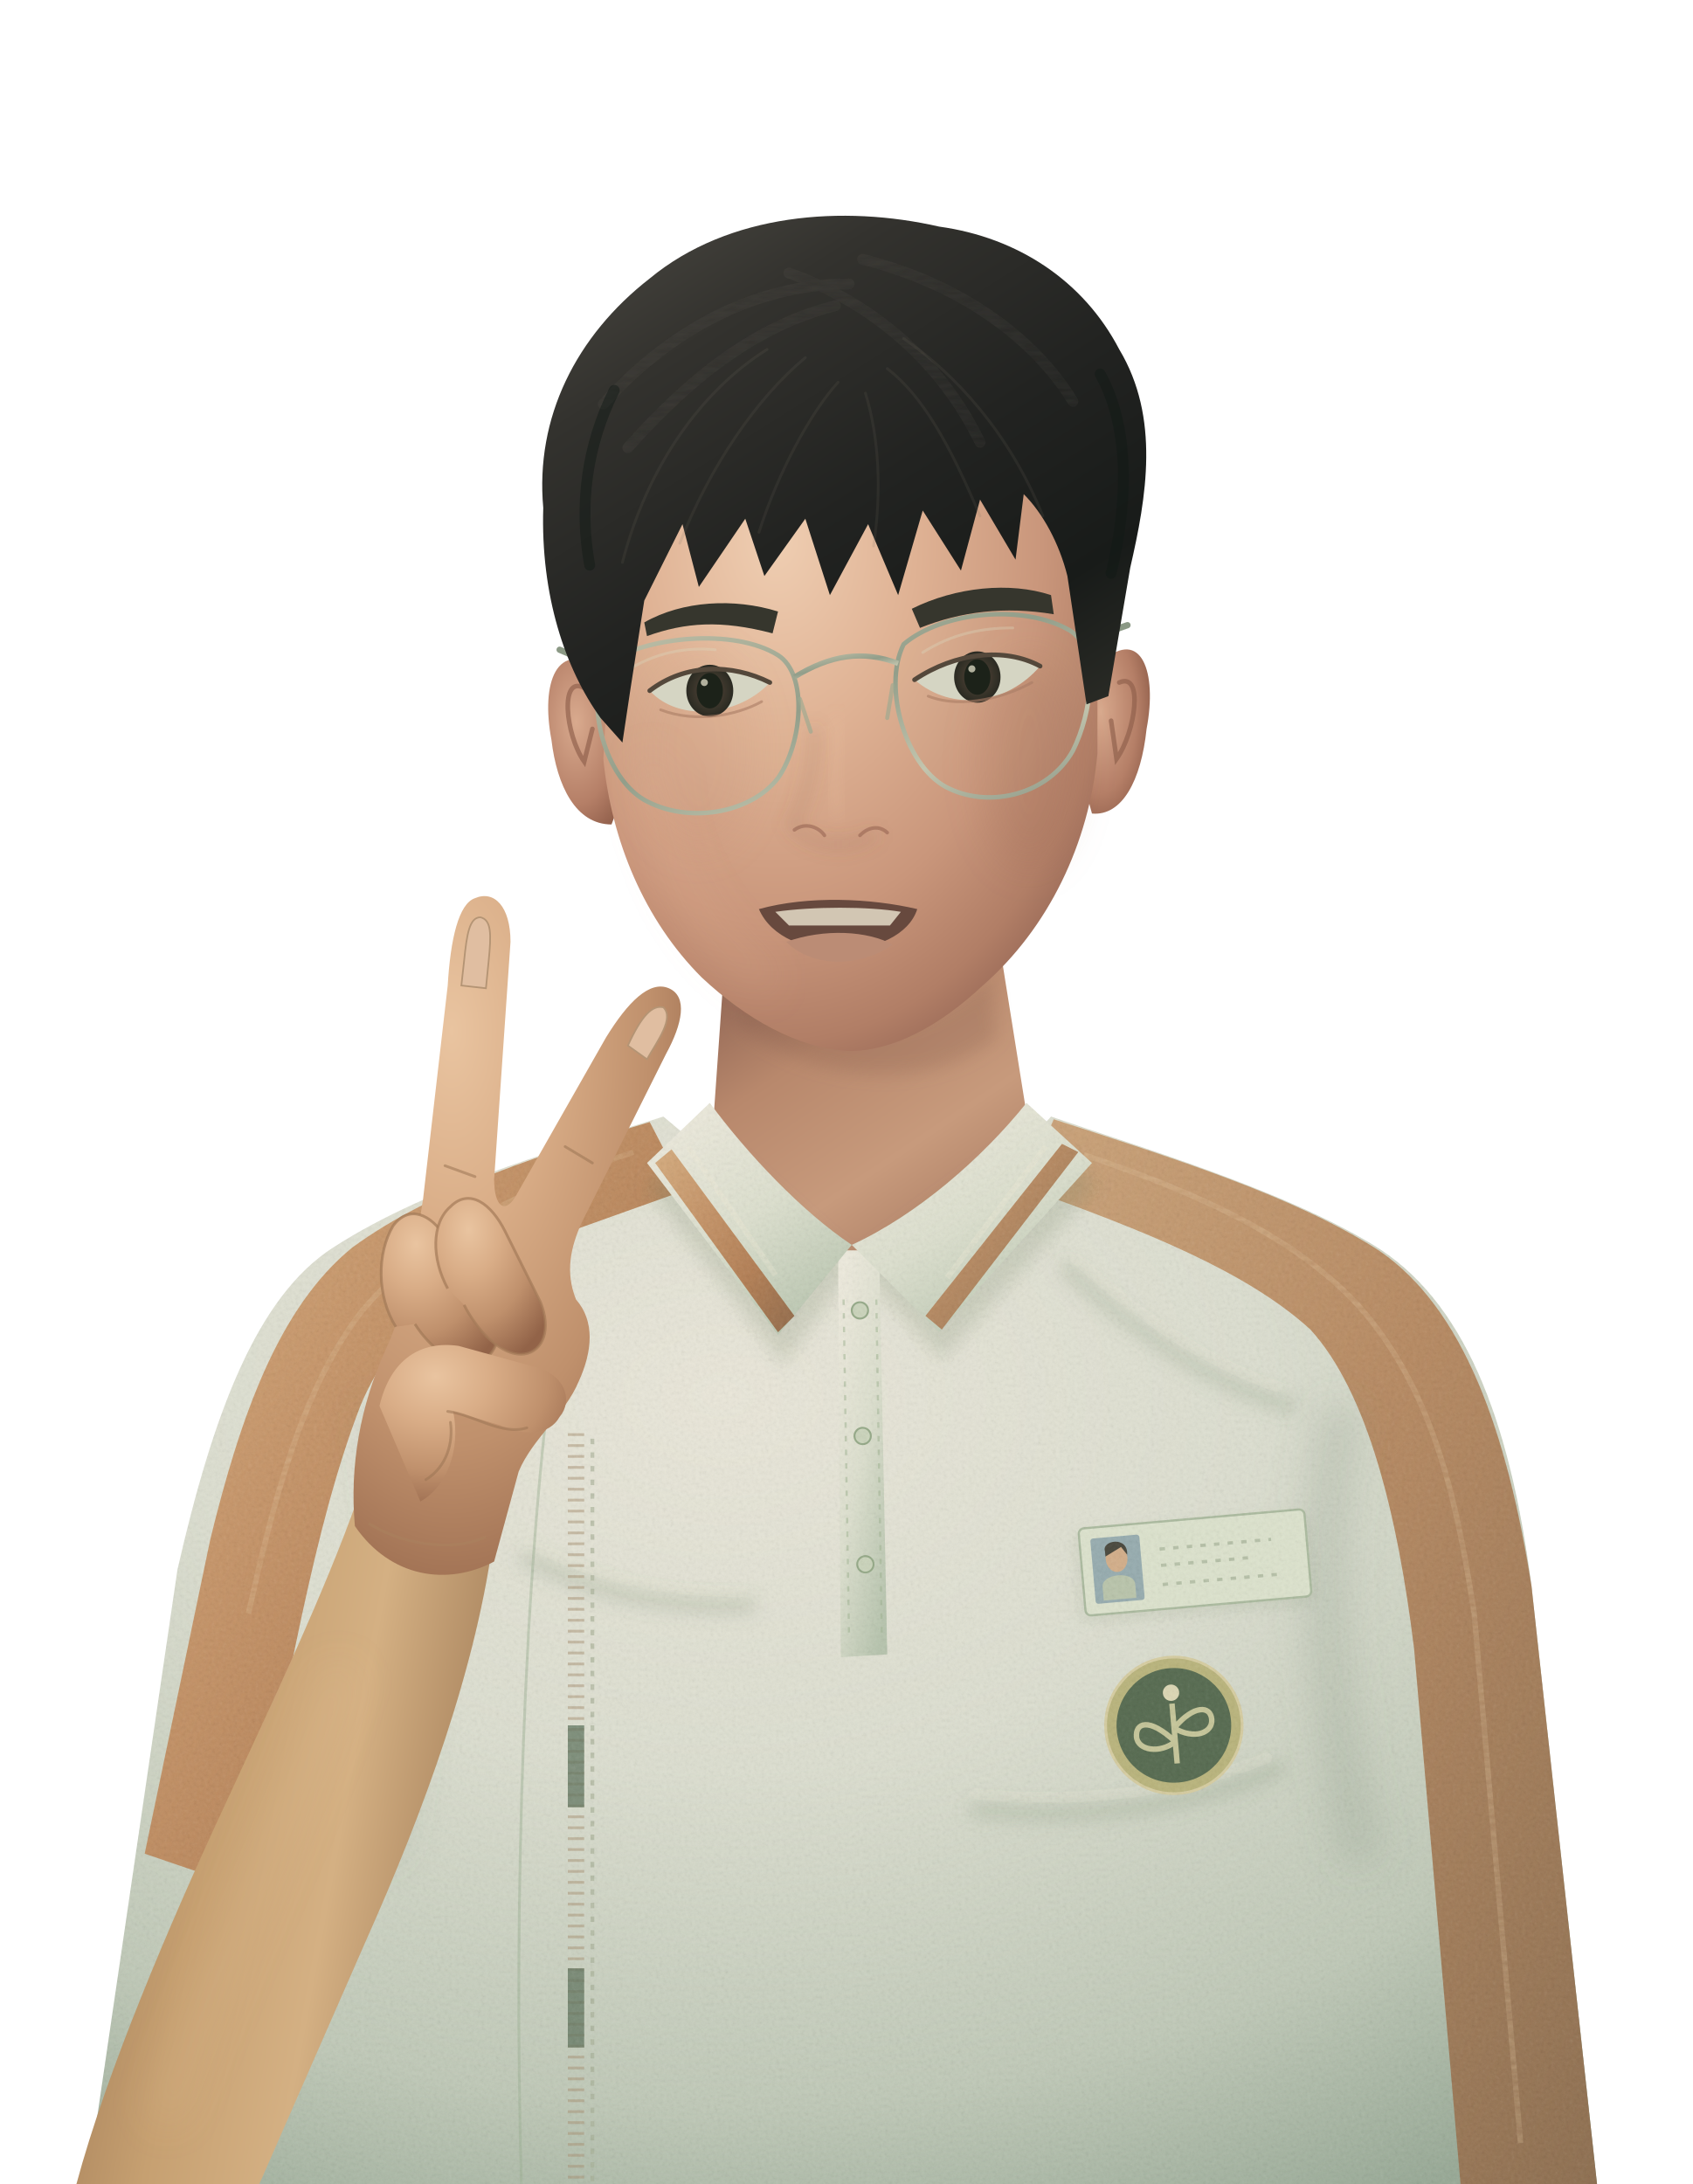
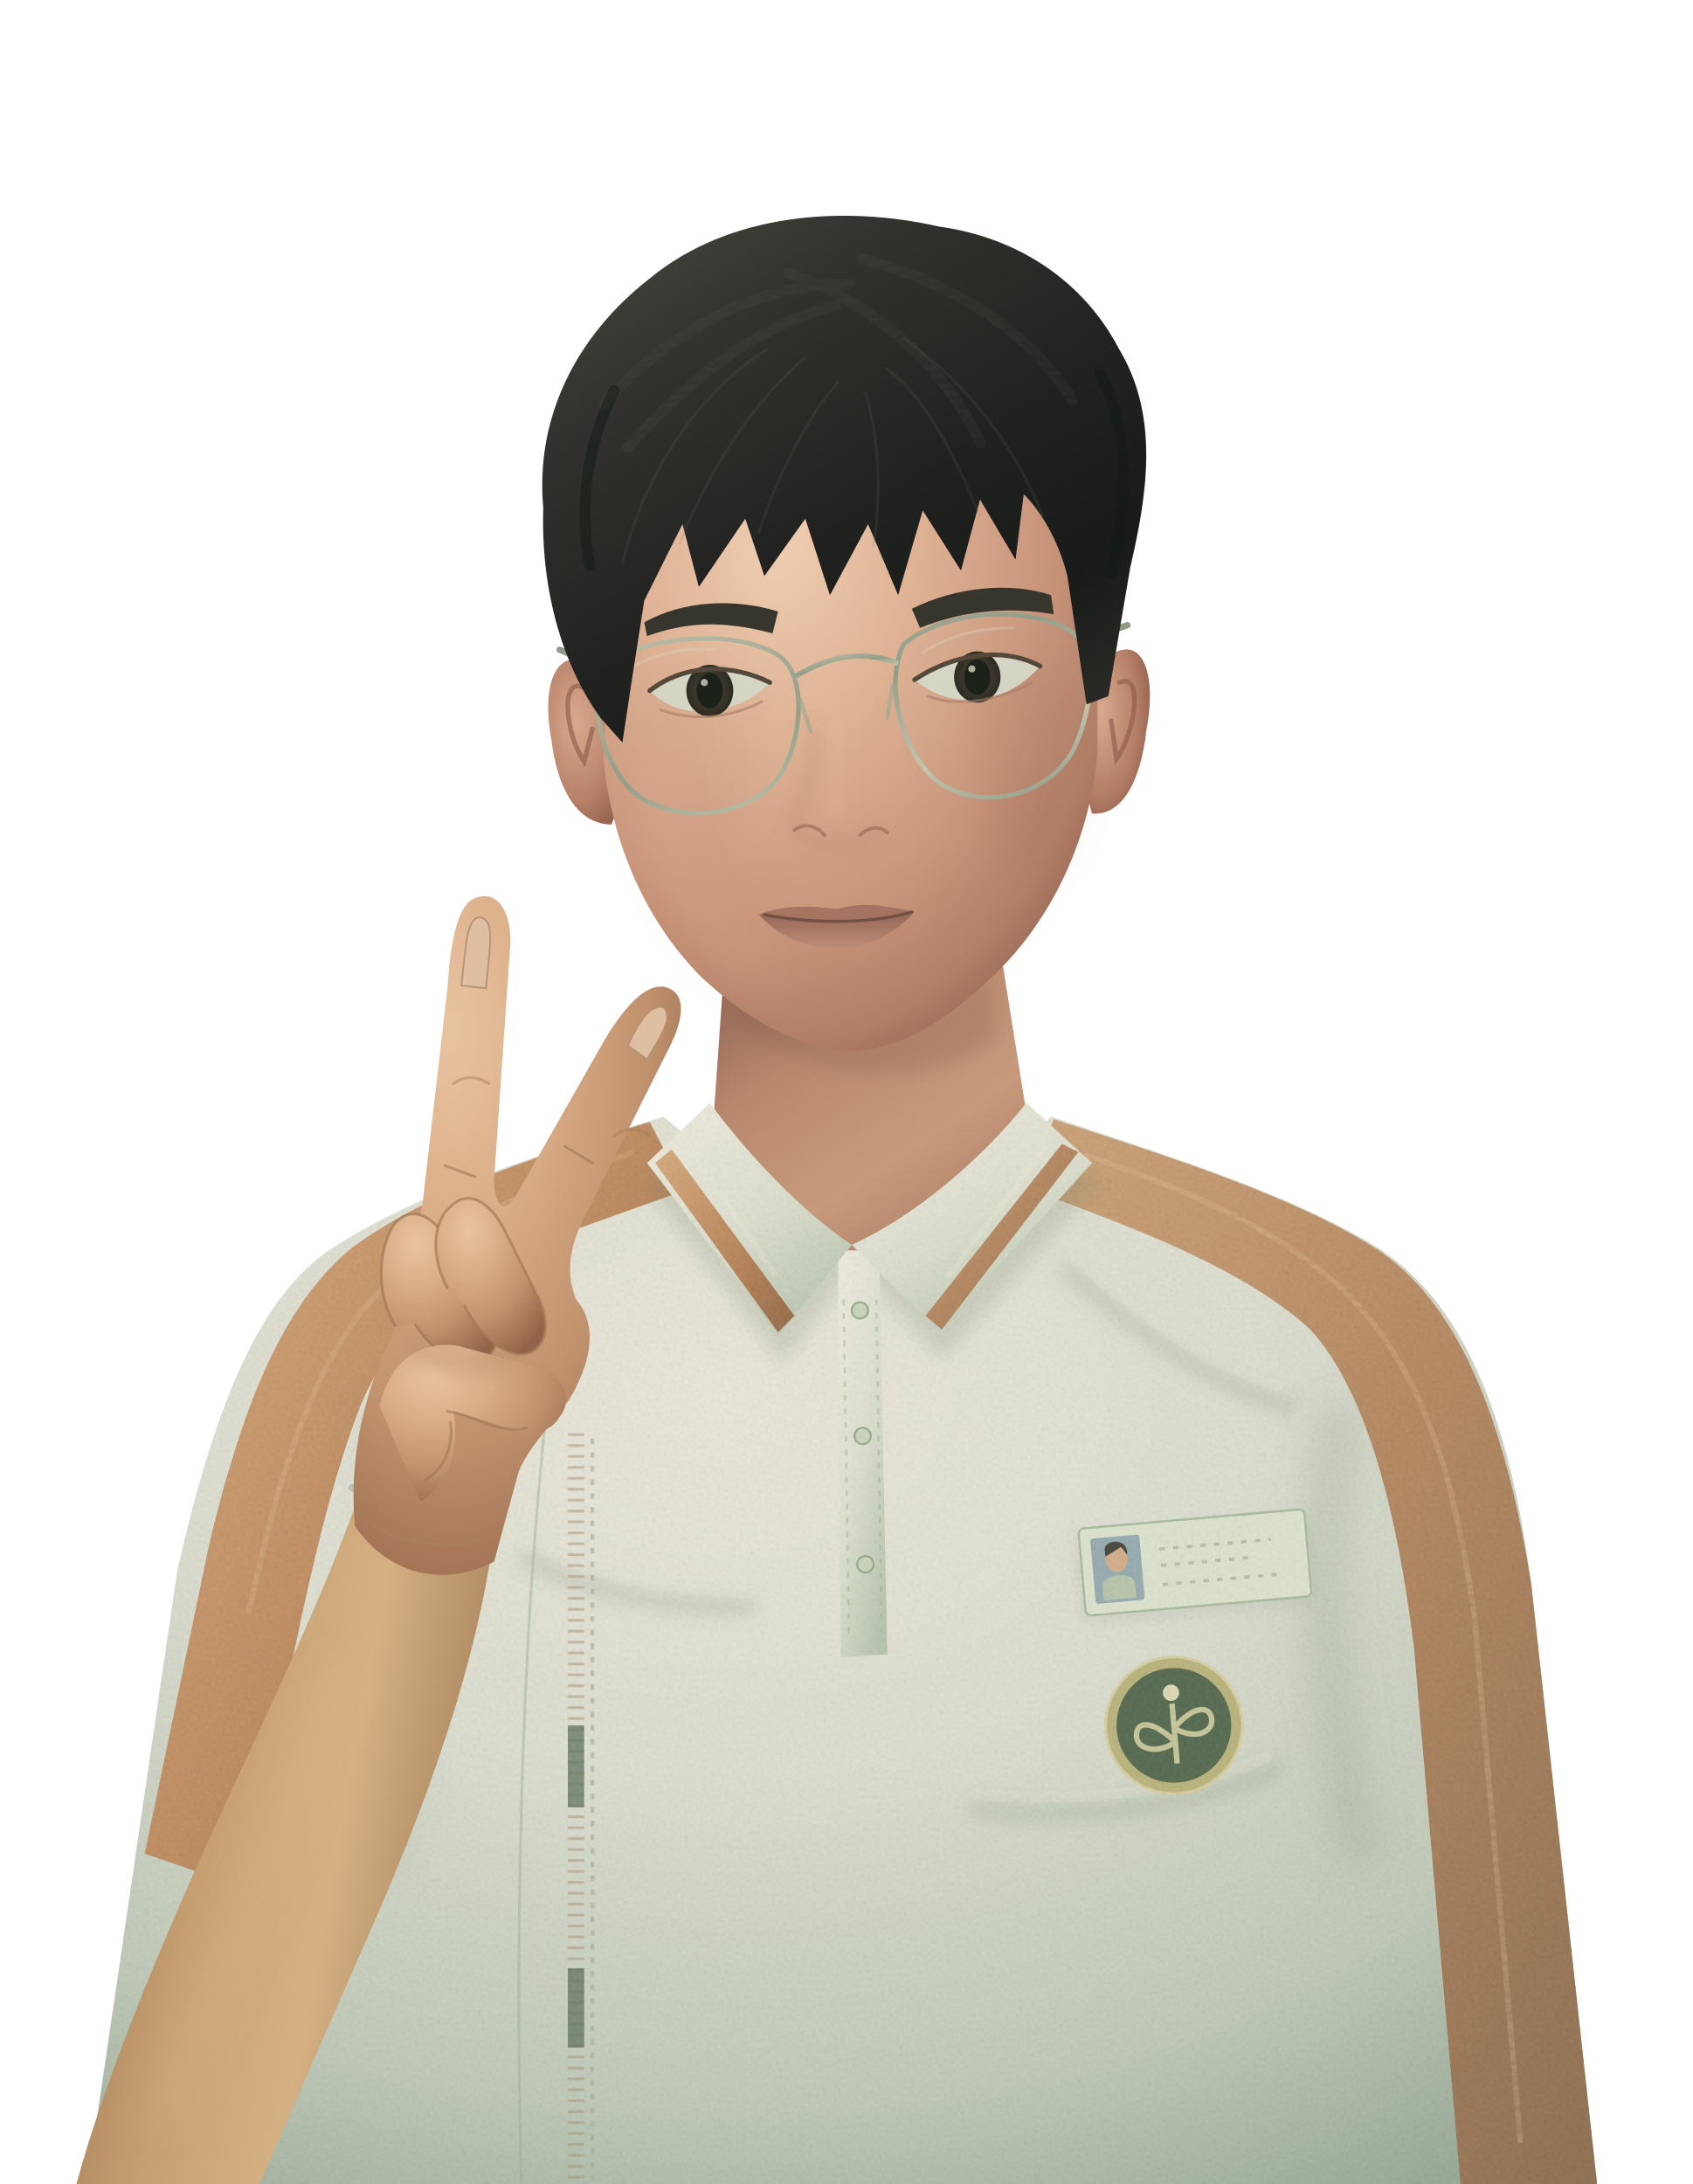
- <svg xmlns="http://www.w3.org/2000/svg" fill="none" aria-labelledby="m-title m-desc" data-character="geek" data-state="raise" viewBox="0 0 620 800">
+ <svg xmlns="http://www.w3.org/2000/svg" data-character="geek" data-state="raise" viewBox="0 0 620 800" fill="none" role="img" aria-labelledby="m-title m-desc">
  <defs>
-     <linearGradient id="m-neck" x1="20%" x2="83%" y1="0%" y2="100%">
-       <stop stop-color="#8c6151" />
-       <stop offset=".32" stop-color="#b8886c" />
-       <stop offset=".66" stop-color="#c79a7c" />
-       <stop offset="1" stop-color="#a77960" />
-     </linearGradient>
-     <linearGradient id="m-hair" x1="10%" x2="82%" y1="0%" y2="100%">
-       <stop stop-color="#484640" />
-       <stop offset=".23" stop-color="#33322e" />
-       <stop offset=".55" stop-color="#222321" />
-       <stop offset=".82" stop-color="#181b19" />
-       <stop offset="1" stop-color="#292a25" />
-     </linearGradient>
-     <linearGradient id="m-arm" x1="0%" x2="100%" y1="30%" y2="60%">
-       <stop stop-color="#a17b56" />
-       <stop offset=".34" stop-color="#c6a071" />
-       <stop offset=".63" stop-color="#d4b083" />
-       <stop offset="1" stop-color="#9e7955" />
-     </linearGradient>
-     <linearGradient id="m-orange" x1="0%" x2="100%" y1="0%" y2="90%">
-       <stop stop-color="#d5ad80" />
-       <stop offset=".35" stop-color="#c6966b" />
-       <stop offset=".72" stop-color="#b38057" />
-       <stop offset="1" stop-color="#98704f" />
-     </linearGradient>
-     <linearGradient id="m-orange-r" x1="0%" x2="100%" y1="0%" y2="100%">
-       <stop stop-color="#cba47b" />
-       <stop offset=".45" stop-color="#b78b64" />
-       <stop offset="1" stop-color="#8f7153" />
-     </linearGradient>
-     <linearGradient id="m-collar" x1="20%" x2="80%" y1="0%" y2="100%">
-       <stop stop-color="#ece9dc" />
-       <stop offset=".5" stop-color="#dcdfce" />
-       <stop offset="1" stop-color="#b7c4ae" />
-     </linearGradient>
-     <linearGradient id="m-metal" x1="0%" x2="100%" y1="0%" y2="100%">
-       <stop stop-color="#c6c4ac" />
-       <stop offset=".45" stop-color="#929e8a" />
-       <stop offset=".72" stop-color="#c3c5ae" />
-       <stop offset="1" stop-color="#828f7f" />
-     </linearGradient>
-     <linearGradient id="m-lip" x1="0%" x2="0%" y1="0%" y2="100%">
-       <stop stop-color="#936657" />
-       <stop offset=".5" stop-color="#a97967" />
-       <stop offset="1" stop-color="#bb8c75" />
-     </linearGradient>
    <radialGradient id="m-skin" cx="35%" cy="28%" r="83%">
      <stop stop-color="#efceb2" />
      <stop offset=".34" stop-color="#dfb294" />
      <stop offset=".65" stop-color="#c9967b" />
      <stop offset=".85" stop-color="#b17e66" />
      <stop offset="1" stop-color="#8e6050" />
    </radialGradient>
+     <linearGradient id="m-neck" x1="20%" y1="0%" x2="83%" y2="100%">
+       <stop stop-color="#8c6151" />
+       <stop offset=".32" stop-color="#b8886c" />
+       <stop offset=".66" stop-color="#c79a7c" />
+       <stop offset="1" stop-color="#a77960" />
+     </linearGradient>
    <radialGradient id="m-ear" cx="33%" cy="38%" r="80%">
      <stop stop-color="#d9aa8e" />
      <stop offset=".62" stop-color="#b57f67" />
      <stop offset="1" stop-color="#895845" />
    </radialGradient>
+     <linearGradient id="m-hair" x1="10%" y1="0%" x2="82%" y2="100%">
+       <stop stop-color="#484640" />
+       <stop offset=".23" stop-color="#33322e" />
+       <stop offset=".55" stop-color="#222321" />
+       <stop offset=".82" stop-color="#181b19" />
+       <stop offset="1" stop-color="#292a25" />
+     </linearGradient>
    <radialGradient id="m-hand" cx="30%" cy="20%" r="92%">
      <stop stop-color="#e9c4a0" />
      <stop offset=".32" stop-color="#d9ad87" />
      <stop offset=".66" stop-color="#bf906c" />
      <stop offset="1" stop-color="#926348" />
    </radialGradient>
+     <linearGradient id="m-arm" x1="0%" y1="30%" x2="100%" y2="60%">
+       <stop stop-color="#a17b56" />
+       <stop offset=".34" stop-color="#c6a071" />
+       <stop offset=".63" stop-color="#d4b083" />
+       <stop offset="1" stop-color="#9e7955" />
+     </linearGradient>
    <radialGradient id="m-cloth" cx="42%" cy="26%" r="88%">
      <stop stop-color="#e9e6d9" />
      <stop offset=".4" stop-color="#dcded0" />
      <stop offset=".76" stop-color="#c0c9b8" />
      <stop offset="1" stop-color="#99aa97" />
    </radialGradient>
+     <linearGradient id="m-orange" x1="0%" y1="0%" x2="100%" y2="90%">
+       <stop stop-color="#d5ad80" />
+       <stop offset=".35" stop-color="#c6966b" />
+       <stop offset=".72" stop-color="#b38057" />
+       <stop offset="1" stop-color="#98704f" />
+     </linearGradient>
+     <linearGradient id="m-orange-r" x1="0%" y1="0%" x2="100%" y2="100%">
+       <stop stop-color="#cba47b" />
+       <stop offset=".45" stop-color="#b78b64" />
+       <stop offset="1" stop-color="#8f7153" />
+     </linearGradient>
+     <linearGradient id="m-collar" x1="20%" y1="0%" x2="80%" y2="100%">
+       <stop stop-color="#ece9dc" />
+       <stop offset=".5" stop-color="#dcdfce" />
+       <stop offset="1" stop-color="#b7c4ae" />
+     </linearGradient>
    <radialGradient id="m-iris">
      <stop stop-color="#675640" />
      <stop offset=".55" stop-color="#3d352a" />
      <stop offset="1" stop-color="#25251e" />
    </radialGradient>
-     <filter id="m-soft" width="180%" height="180%" x="-40%" y="-40%">
+     <linearGradient id="m-metal" x1="0%" y1="0%" x2="100%" y2="100%">
+       <stop stop-color="#c6c4ac" />
+       <stop offset=".45" stop-color="#929e8a" />
+       <stop offset=".72" stop-color="#c3c5ae" />
+       <stop offset="1" stop-color="#828f7f" />
+     </linearGradient>
+     <linearGradient id="m-lip" x1="0%" y1="0%" x2="0%" y2="100%">
+       <stop stop-color="#936657" />
+       <stop offset=".5" stop-color="#a97967" />
+       <stop offset="1" stop-color="#bb8c75" />
+     </linearGradient>
+     <filter id="m-soft" x="-40%" y="-40%" width="180%" height="180%">
      <feGaussianBlur stdDeviation="3" />
    </filter>
-     <filter id="m-wash" width="180%" height="180%" x="-40%" y="-40%">
+     <filter id="m-wash" x="-40%" y="-40%" width="180%" height="180%">
      <feGaussianBlur stdDeviation="7" />
    </filter>
-     <filter id="m-paper" width="106%" height="106%" x="-3%" y="-3%" color-interpolation-filters="sRGB">
-       <feTurbulence baseFrequency=".75" numOctaves="3" result="noise" seed="23" type="fractalNoise" />
-       <feColorMatrix in="noise" result="gray" type="saturate" values="0" />
+     <filter id="m-paper" x="-3%" y="-3%" width="106%" height="106%" color-interpolation-filters="sRGB">
+       <feTurbulence type="fractalNoise" baseFrequency=".75" numOctaves="3" seed="23" result="noise" />
+       <feColorMatrix in="noise" type="saturate" values="0" result="gray" />
      <feComponentTransfer in="gray" result="grain">
-         <feFuncA slope=".12" type="linear" />
+         <feFuncA type="linear" slope=".12" />
      </feComponentTransfer>
      <feComposite in="grain" in2="SourceGraphic" operator="in" result="masked" />
      <feBlend in="SourceGraphic" in2="masked" mode="soft-light" />
    </filter>
-     <filter id="m-dry" width="130%" height="140%" x="-15%" y="-20%">
-       <feTurbulence baseFrequency=".12 .65" numOctaves="2" result="brush" seed="11" type="fractalNoise" />
-       <feColorMatrix in="brush" result="alpha" type="luminanceToAlpha" />
+     <filter id="m-dry" x="-15%" y="-20%" width="130%" height="140%">
+       <feTurbulence type="fractalNoise" baseFrequency=".12 .65" numOctaves="2" seed="11" result="brush" />
+       <feColorMatrix in="brush" type="luminanceToAlpha" result="alpha" />
      <feComposite in="SourceGraphic" in2="alpha" operator="in" />
    </filter>
    <clipPath id="m-shirt-clip">
-       <path d="M243 409c-31 10-84 24-121 48-28 18-44 61-57 118L32 800h553l-24-219c-8-62-25-105-58-125s-83-35-118-47l-34 38-64-1Z" />
+       <path d="M243 409C212 419 159 433 122 457C94 475 78 518 65 575L32 800H585L561 581C553 519 536 476 503 456C470 436 420 421 385 409L351 447L287 446Z" />
    </clipPath>
  </defs>
  <g id="desk" style="display:none">
-     <path fill="#b8b9aa" d="M20 697h580l20 36H0Z" />
-     <path fill="#929d8d" d="M0 733h620v23H0Z" />
-     <path stroke="#e2dfce" stroke-opacity=".65" stroke-width="3" d="M25 697h570" />
+     <path d="M20 697H600L620 733H0Z" fill="#b8b9aa" />
+     <path d="M0 733H620V756H0Z" fill="#929d8d" />
+     <path d="M25 697H595" stroke="#e2dfce" stroke-opacity=".65" stroke-width="3" />
  </g>
  <g id="body">
    <g filter="url(#m-paper)">
-       <path fill="url(#m-cloth)" d="M243 409c-31 10-84 24-121 48-28 18-44 61-57 118L32 800h553l-24-219c-8-62-25-105-58-125s-83-35-118-47l-34 38-64-1Z" />
+       <path d="M243 409C212 419 159 433 122 457C94 475 78 518 65 575L32 800H585L561 581C553 519 536 476 503 456C470 436 420 421 385 409L351 447L287 446Z" fill="url(#m-cloth)" />
      <g clip-path="url(#m-shirt-clip)">
-         <path fill="url(#m-orange)" d="M238 411c-37 11-79 24-109 46-27 22-41 62-52 107L53 679l38 13c14-73 24-133 41-177 14-34 44-51 77-64l42-15Z" />
-         <path fill="url(#m-orange-r)" d="M386 410c43 14 88 28 119 48 31 21 47 66 56 123l24 219h-50l-17-196c-6-49-17-94-38-117-23-21-60-36-105-52Z" />
-         <path stroke="#e5caa4" stroke-opacity=".42" stroke-width="2" d="M232 422c-44 15-78 32-100 59-22 29-32 70-41 110m306-168c42 14 80 31 103 58 26 31 34 71 40 110l17 194" filter="url(#m-dry)" />
-         <path stroke="#72866e" stroke-opacity=".2" stroke-width="15" d="M141 516c10 51 8 111-3 164m354-165c-11 43-7 107 7 167" filter="url(#m-wash)" />
-         <path stroke="#71846c" stroke-linecap="round" stroke-opacity=".22" stroke-width="6" d="M391 465c25 23 51 41 81 50m-279 56c28 14 54 18 81 17m84 75c43 4 80-2 110-15" filter="url(#m-soft)" />
-         <path stroke="#e8e7d4" stroke-linecap="round" stroke-opacity=".4" stroke-width="4" d="M394 461c23 21 46 37 74 47m-274 57c26 14 53 18 78 18m85 74c39 4 77-1 107-13" filter="url(#m-dry)" />
-         <path stroke="#9caf94" stroke-opacity=".45" d="M203 495c-11 79-15 201-12 305" />
-         <path stroke="#a89374" stroke-dasharray="1 3" stroke-opacity=".5" stroke-width="6" d="M211 525v275" />
-         <path stroke="#a5ad94" stroke-dasharray="2 3" stroke-opacity=".6" stroke-width="1.4" d="M217 527v273" />
-         <path stroke="#617560" stroke-opacity=".75" stroke-width="6" d="M211 632v30m0 59v29" />
-       </g>
-     </g>
-     <path fill="url(#m-neck)" d="m266 344-5 71c7 26 29 45 55 48 28 0 53-21 61-49l-12-75Z" />
-     <path fill="#754e40" d="M272 359c22 22 62 27 91-2l2 23c-27 22-70 15-95-5Z" filter="url(#m-soft)" opacity=".2" />
+         <path d="M238 411C201 422 159 435 129 457C102 479 88 519 77 564L53 679L91 692C105 619 115 559 132 515C146 481 176 464 209 451L251 436Z" fill="url(#m-orange)" />
+         <path d="M386 410C429 424 474 438 505 458C536 479 552 524 561 581L585 800H535L518 604C512 555 501 510 480 487C457 466 420 451 375 435Z" fill="url(#m-orange-r)" />
+         <path d="M232 422C188 437 154 454 132 481C110 510 100 551 91 591M397 423C439 437 477 454 500 481C526 512 534 552 540 591L557 785" stroke="#e5caa4" stroke-opacity=".42" stroke-width="2" filter="url(#m-dry)" />
+         <path d="M141 516C151 567 149 627 138 680M492 515C481 558 485 622 499 682" stroke="#72866e" stroke-opacity=".2" stroke-width="15" filter="url(#m-wash)" />
+         <path d="M391 465C416 488 442 506 472 515M193 571C221 585 247 589 274 588M358 663C401 667 438 661 468 648" stroke="#71846c" stroke-opacity=".22" stroke-width="6" stroke-linecap="round" filter="url(#m-soft)" />
+         <path d="M394 461C417 482 440 498 468 508M194 565C220 579 247 583 272 583M357 657C396 661 434 656 464 644" stroke="#e8e7d4" stroke-opacity=".4" stroke-width="4" stroke-linecap="round" filter="url(#m-dry)" />
+         <path d="M203 495C192 574 188 696 191 800" stroke="#9caf94" stroke-opacity=".45" stroke-width="1" />
+         <path d="M211 525V800" stroke="#a89374" stroke-opacity=".5" stroke-width="6" stroke-dasharray="1 3" />
+         <path d="M217 527V800" stroke="#a5ad94" stroke-opacity=".6" stroke-width="1.4" stroke-dasharray="2 3" />
+         <path d="M211 632V662M211 721V750" stroke="#617560" stroke-opacity=".75" stroke-width="6" />
+       </g>
+     </g>
+     <path d="M266 344L261 415C268 441 290 460 316 463C344 463 369 442 377 414L365 339Z" fill="url(#m-neck)" />
+     <path d="M272 359C294 381 334 386 363 357L365 380C338 402 295 395 270 375Z" fill="#754e40" opacity=".2" filter="url(#m-soft)" />
    <g filter="url(#m-paper)">
-       <path fill="#748568" d="m258 410 54 48-26 37-50-65m142-21-66 49 32 35 57-64" filter="url(#m-soft)" opacity=".2" transform="translate(1 5)" />
-       <path fill="url(#m-collar)" d="M307 458h15l3 148-17 1Z" />
-       <path fill="url(#m-collar)" d="M260 404c14 19 34 40 52 52l-27 33-48-63Z" />
-       <path fill="url(#m-collar)" d="M376 404c-16 20-40 41-64 52l32 32 56-62Z" />
-       <path fill="url(#m-orange)" d="m240 426 45 62 6-6-45-61Z" />
-       <path fill="url(#m-orange-r)" d="m395 422-50 65-6-5 50-63Z" />
-       <path stroke="#eee9d5" stroke-opacity=".6" stroke-width="2" d="m252 420 32 47m99-47-36 48" filter="url(#m-dry)" />
-       <path stroke="#9fb291" stroke-dasharray="2 3" stroke-opacity=".5" stroke-width=".8" d="m309 476 2 123m10-123 2 123" />
+       <path d="M258 410L312 458L286 495L236 430M378 409L312 458L344 493L401 429" fill="#748568" opacity=".2" transform="translate(1 5)" filter="url(#m-soft)" />
+       <path d="M307 458H322L325 606L308 607Z" fill="url(#m-collar)" />
+       <path d="M260 404C274 423 294 444 312 456L285 489L237 426Z" fill="url(#m-collar)" />
+       <path d="M376 404C360 424 336 445 312 456L344 488L400 426Z" fill="url(#m-collar)" />
+       <path d="M240 426L285 488L291 482L246 421Z" fill="url(#m-orange)" />
+       <path d="M395 422L345 487L339 482L389 419Z" fill="url(#m-orange-r)" />
+       <path d="M252 420L284 467M383 420L347 468" stroke="#eee9d5" stroke-opacity=".6" stroke-width="2" filter="url(#m-dry)" />
+       <path d="M309 476L311 599M321 476L323 599" stroke="#9fb291" stroke-opacity=".5" stroke-width=".8" stroke-dasharray="2 3" />
      <g fill="#cbd4bc" stroke="#96aa89" stroke-width=".7">
        <circle cx="315" cy="480" r="3" />
        <circle cx="316" cy="526" r="3" />
        <circle cx="317" cy="573" r="3" />
      </g>
-       <g transform="rotate(-5 6610.554 -4243.494)">
-         <rect width="84" height="32" x="-1" y="2" fill="#7c8e70" filter="url(#m-soft)" opacity=".17" rx="2" />
-         <rect width="83" height="32" fill="#dce2cd" stroke="#acbba0" stroke-width=".8" rx="2" />
-         <rect width="18" height="24" x="4" y="4" fill="#98adb0" rx="1" />
-         <ellipse cx="13" cy="12" fill="#d3af8b" rx="4" ry="5" />
-         <path fill="#bac5ac" d="M7 27v-5c0-5 12-5 12 0v5" />
-         <path fill="#4c4b40" d="M9 9c-1-4 9-5 8 2l-2-3-6 3Z" />
-         <path stroke="#9fab92" stroke-dasharray="2 3" stroke-opacity=".6" stroke-width="1.2" d="M29 10h41m-41 6h35m-35 7h44" />
-       </g>
-       <g transform="rotate(-5 7452.59 -4608.31)">
-         <circle r="25" fill="#bab57e" stroke="#d6cda2" />
+       <g transform="translate(395 560) rotate(-5)">
+         <rect x="-1" y="2" width="84" height="32" rx="2" fill="#7c8e70" opacity=".17" filter="url(#m-soft)" />
+         <rect width="83" height="32" rx="2" fill="#dce2cd" stroke="#acbba0" stroke-width=".8" />
+         <rect x="4" y="4" width="18" height="24" rx="1" fill="#98adb0" />
+         <ellipse cx="13" cy="12" rx="4" ry="5" fill="#d3af8b" />
+         <path d="M7 27V22C7 17 19 17 19 22V27" fill="#bac5ac" />
+         <path d="M9 9C8 5 18 4 17 11L15 8L9 11Z" fill="#4c4b40" />
+         <path d="M29 10H70M29 16H64M29 23H73" stroke="#9fab92" stroke-opacity=".6" stroke-width="1.2" stroke-dasharray="2 3" />
+       </g>
+       <g transform="translate(430 632) rotate(-5)">
+         <circle r="25" fill="#bab57e" stroke="#d6cda2" stroke-width="1" />
        <circle r="21" fill="#596d53" />
-         <path stroke="#c6c69b" stroke-linejoin="round" stroke-width="2" d="M0 14V-8M0 6C-9-4-14-2-14 3s8 7 14 3Zm0-5c8-8 14-7 14-2S7 6 0 1Z" />
+         <path d="M0 14V-8M0 6C-9-4-14-2-14 3C-14 8-6 10 0 6ZM0 1C8-7 14-6 14-1C14 4 7 6 0 1Z" stroke="#c6c69b" stroke-width="2" stroke-linejoin="round" />
        <circle cy="-12" r="3" fill="#dcd7b5" />
      </g>
    </g>
  </g>
  <g id="head">
-     <path fill="url(#m-ear)" d="M220 245c-16-11-22 5-18 26 2 17 9 31 22 31l8-21Z" />
-     <path fill="url(#m-ear)" d="M404 242c14-12 20 4 16 25-2 19-9 32-20 31l-6-22Z" />
-     <path stroke="#8d5e4b" stroke-linecap="round" stroke-opacity=".65" stroke-width="1.7" d="M214 252c-9-5-7 17 0 27l3-12m193-17c9-4 6 18-1 28l-2-14" />
-     <path fill="url(#m-skin)" d="M226 188c9-42 45-65 88-64 48 0 81 28 88 72v80c-3 33-18 64-42 85-16 15-33 24-49 24-19-1-38-12-54-27-21-21-33-50-36-80Z" />
-     <ellipse cx="256" cy="275" fill="#c38b72" filter="url(#m-wash)" opacity=".13" rx="21" ry="36" />
-     <ellipse cx="377" cy="279" fill="#99634f" filter="url(#m-wash)" opacity=".16" rx="18" ry="39" />
-     <path stroke="#e8bd9c" stroke-linecap="round" stroke-opacity=".16" stroke-width="11" d="M239 282c2 31 16 59 40 76" filter="url(#m-wash)" />
-     <path fill="#36362d" d="M236 228c14-8 33-9 49-4l-2 8c-19-5-32-4-46 1Zm98-5c16-8 36-10 51-5l1 7c-18-3-34-1-49 5Z" />
-     <g id="eyes">
-       <path fill="#d6d6c4" d="M238 253c11-9 30-10 44-3-11 12-33 15-44 3m97-4c13-10 33-12 46-5-12 14-32 17-46 5" />
-       <ellipse cx="260" cy="253" fill="url(#m-iris)" rx="8.6" ry="9.5" />
-       <ellipse cx="358" cy="248" fill="url(#m-iris)" rx="8.5" ry="9.4" />
-       <ellipse cx="260" cy="253" fill="#171d15" rx="4.8" ry="6.5" />
-       <ellipse cx="358" cy="248" fill="#171d15" rx="4.8" ry="6.5" />
+     <path d="M220 245C204 234 198 250 202 271C204 288 211 302 224 302L232 281Z" fill="url(#m-ear)" />
+     <path d="M404 242C418 230 424 246 420 267C418 286 411 299 400 298L394 276Z" fill="url(#m-ear)" />
+     <path d="M214 252C205 247 207 269 214 279L217 267M410 250C419 246 416 268 409 278L407 264" stroke="#8d5e4b" stroke-opacity=".65" stroke-width="1.7" stroke-linecap="round" />
+     <path d="M226 188C235 146 271 123 314 124C362 124 395 152 402 196L402 276C399 309 384 340 360 361C344 376 327 385 311 385C292 384 273 373 257 358C236 337 224 308 221 278Z" fill="url(#m-skin)" />
+     <ellipse cx="256" cy="275" rx="21" ry="36" fill="#c38b72" opacity=".13" filter="url(#m-wash)" />
+     <ellipse cx="377" cy="279" rx="18" ry="39" fill="#99634f" opacity=".16" filter="url(#m-wash)" />
+     <path d="M239 282C241 313 255 341 279 358" stroke="#e8bd9c" stroke-opacity=".16" stroke-width="11" stroke-linecap="round" filter="url(#m-wash)" />
+     <path d="M236 228C250 220 269 219 285 224L283 232C264 227 251 228 237 233ZM334 223C350 215 370 213 385 218L386 225C368 222 352 224 337 230Z" fill="#36362d" />
+     <g id="eyes" style="display:inline">
+       <path d="M238 253C249 244 268 243 282 250C271 262 249 265 238 253ZM335 249C348 239 368 237 381 244C369 258 349 261 335 249Z" fill="#d6d6c4" />
+       <ellipse cx="260" cy="253" rx="8.6" ry="9.5" fill="url(#m-iris)" />
+       <ellipse cx="358" cy="248" rx="8.5" ry="9.4" fill="url(#m-iris)" />
+       <ellipse cx="260" cy="253" rx="4.8" ry="6.5" fill="#171d15" />
+       <ellipse cx="358" cy="248" rx="4.8" ry="6.5" fill="#171d15" />
      <circle cx="258" cy="250" r="1.3" fill="#e4e2cb" opacity=".75" />
      <circle cx="356" cy="245" r="1.3" fill="#e4e2cb" opacity=".75" />
-       <path stroke="#514438" stroke-linecap="round" stroke-width="1.7" d="M238 253c13-10 30-10 44-3m53-1c15-10 33-12 46-5" />
-       <path stroke="#a87a62" stroke-linecap="round" stroke-opacity=".6" d="M242 260c13 5 28 2 37-3m61-2c13 5 29 0 38-5" />
-     </g>
-     <path stroke="#8f604b" stroke-linecap="round" stroke-opacity=".35" stroke-width="2" d="M298 267c1 14-4 29-8 35 6 8 20 10 30 4" filter="url(#m-soft)" />
-     <path stroke="#ebc6a5" stroke-linecap="round" stroke-opacity=".35" stroke-width="3" d="M307 265c-3 15-3 24 1 33" filter="url(#m-soft)" />
-     <path stroke="#855444" stroke-linecap="round" stroke-opacity=".45" stroke-width="1.3" d="M291 304c4-3 9-1 11 2m13 0c4-4 8-3 10-1" />
-     <g id="mouth-open" style="display:inline">
-       <path fill="#67493e" d="M278 333c18-5 41-4 58 0-6 19-49 21-58 0" />
-       <path fill="#e5dcc8" d="M284 334c14-2 34-2 46 0l-4 5h-37Z" opacity=".85" />
-       <path fill="#bb8c75" d="M288 345c14-5 30-4 39 1-11 8-29 9-39-1" />
-     </g>
-     <g id="mouth-closed" style="display:none">
-       <path fill="#926255" d="M278 335c10-4 20-3 29-2 9-3 18-1 28 1-12 4-20 6-29 6-10 0-19-1-28-5" opacity=".65" />
-       <path fill="url(#m-lip)" d="M278 335c16 3 39 4 57-1-9 10-20 14-31 13-10 0-20-5-26-12" />
-       <path stroke="#67493e" stroke-linecap="round" stroke-opacity=".8" stroke-width="1.1" d="M280 335c14 3 38 4 54-1" />
-     </g>
-     <path stroke="#8b9985" stroke-linecap="round" stroke-width="2.3" d="m219 244-14-6m191-3 17-6" />
-     <path fill="#b5bea9" fill-opacity=".035" stroke="url(#m-metal)" stroke-width="1.65" d="M222 243c15-10 47-13 63-3 11 7 9 32 0 45-10 13-33 17-49 8-14-8-22-35-14-50Zm109-7c14-12 44-15 61-5 11 7 8 30 1 44-9 16-30 21-45 14-16-7-25-37-17-53Z" />
-     <path stroke="url(#m-metal)" stroke-width="1.9" d="M291 248c13-8 25-10 38-5" />
-     <path stroke="#9caa91" stroke-linecap="round" stroke-opacity=".65" stroke-width="1.5" d="m293 256 4 12m30-17-2 12" />
-     <path stroke="#d8dcc4" stroke-linecap="round" stroke-opacity=".32" d="M229 246c11-7 22-9 33-8m76 1c11-7 22-9 33-9" />
-     <path fill="url(#m-hair)" d="M220 263c-13-18-22-45-21-77-3-33 12-63 39-84 29-24 71-27 106-19 29 4 53 20 66 45 15 25 10 54 4 80l-8 47-8 3-7-47c-3-12-9-23-16-30l-3 24-13-22-7 26-14-22-9 31-11-26-14 26-9-28-15 21-7-21-17 25-6-23-14 28-5 32-3 20Z" />
-     <path stroke="#777367" stroke-linecap="round" stroke-opacity=".18" stroke-width="4" d="M221 148c27-30 59-44 90-44m-81 60c24-27 48-45 76-52m-17-12c31 11 56 33 70 62m-43-67c36 9 63 29 77 52" filter="url(#m-dry)" />
-     <path stroke="#727063" stroke-linecap="round" stroke-opacity=".15" d="M228 206c9-35 29-63 53-78m-32 71c11-28 28-53 46-68m-17 64c7-22 19-44 29-55m13 60c3-20 2-40-3-56m42 45c-11-26-21-44-34-54m57 54c-12-30-32-52-51-65" />
-     <path stroke="#111a16" stroke-linecap="round" stroke-opacity=".45" stroke-width="4" d="M216 207c-4-22-1-44 9-64m182 67c7-29 6-55-4-73" />
+       <path d="M238 253C251 243 268 243 282 250M335 249C350 239 368 237 381 244" stroke="#514438" stroke-width="1.7" stroke-linecap="round" />
+       <path d="M242 260C255 265 270 262 279 257M340 255C353 260 369 255 378 250" stroke="#a87a62" stroke-opacity=".6" stroke-width="1" stroke-linecap="round" />
+     </g>
+     <g id="eyes-down" style="display:none">
+       <path d="M240 252C250 261 268 261 280 251M337 248C348 256 367 254 379 244" stroke="#514438" stroke-width="1.9" stroke-linecap="round" fill="none" />
+       <path d="M244 258C254 265 268 265 277 257M341 253C351 260 366 258 376 250" stroke="#a87a62" stroke-opacity=".45" stroke-width="1" stroke-linecap="round" fill="none" />
+       <path d="M238 253C249 244 268 243 282 250M335 249C350 239 368 237 381 244" stroke="#514438" stroke-opacity=".5" stroke-width="1.4" stroke-linecap="round" fill="none" />
+     </g>
+     <path d="M298 267C299 281 294 296 290 302C296 310 310 312 320 306" stroke="#8f604b" stroke-opacity=".35" stroke-width="2" stroke-linecap="round" filter="url(#m-soft)" />
+     <path d="M307 265C304 280 304 289 308 298" stroke="#ebc6a5" stroke-opacity=".35" stroke-width="3" stroke-linecap="round" filter="url(#m-soft)" />
+     <path d="M291 304C295 301 300 303 302 306M315 306C319 302 323 303 325 305" stroke="#855444" stroke-opacity=".45" stroke-width="1.3" stroke-linecap="round" />
+     <g id="mouth-open" style="display:none">
+       <path d="M278 333C296 328 319 329 336 333C330 352 287 354 278 333Z" fill="#67493e" />
+       <path d="M284 334C298 332 318 332 330 334L326 339H289Z" fill="#e5dcc8" opacity=".85" />
+       <path d="M288 345C302 340 318 341 327 346C316 354 298 355 288 345Z" fill="#bb8c75" />
+     </g>
+     <g id="mouth-closed" style="display:inline">
+       <path d="M278 335C288 331 298 332 307 333C316 330 325 332 335 334C323 338 315 340 306 340C296 340 287 339 278 335Z" fill="#926255" opacity=".65" />
+       <path d="M278 335C294 338 317 339 335 334C326 344 315 348 304 347C294 347 284 342 278 335Z" fill="url(#m-lip)" />
+       <path d="M280 335C294 338 318 339 334 334" stroke="#67493e" stroke-opacity=".8" stroke-width="1.1" stroke-linecap="round" />
+     </g>
+     <path d="M219 244L205 238M396 235L413 229" stroke="#8b9985" stroke-width="2.3" stroke-linecap="round" />
+     <path d="M222 243C237 233 269 230 285 240C296 247 294 272 285 285C275 298 252 302 236 293C222 285 214 258 222 243ZM331 236C345 224 375 221 392 231C403 238 400 261 393 275C384 291 363 296 348 289C332 282 323 252 331 236Z" fill="#b5bea9" fill-opacity=".035" stroke="url(#m-metal)" stroke-width="1.65" />
+     <path d="M291 248C304 240 316 238 329 243" stroke="url(#m-metal)" stroke-width="1.9" />
+     <path d="M293 256L297 268M327 251L325 263" stroke="#9caa91" stroke-opacity=".65" stroke-width="1.5" stroke-linecap="round" />
+     <path d="M229 246C240 239 251 237 262 238M338 239C349 232 360 230 371 230" stroke="#d8dcc4" stroke-opacity=".32" stroke-width="1" stroke-linecap="round" />
+     <path d="M220 263C207 245 198 218 199 186C196 153 211 123 238 102C267 78 309 75 344 83C373 87 397 103 410 128C425 153 420 182 414 208L406 255L398 258L391 211C388 199 382 188 375 181L372 205L359 183L352 209L338 187L329 218L318 192L304 218L295 190L280 211L273 190L256 215L250 192L236 220L231 252L228 272Z" fill="url(#m-hair)" />
+     <path d="M221 148C248 118 280 104 311 104M230 164C254 137 278 119 306 112M289 100C320 111 345 133 359 162M316 95C352 104 379 124 393 147" stroke="#777367" stroke-opacity=".18" stroke-width="4" stroke-linecap="round" filter="url(#m-dry)" />
+     <path d="M228 206C237 171 257 143 281 128M249 199C260 171 277 146 295 131M278 195C285 173 297 151 307 140M320 200C323 180 322 160 317 144M359 189C348 163 338 145 325 135M382 189C370 159 350 137 331 124" stroke="#727063" stroke-opacity=".15" stroke-width="1" stroke-linecap="round" />
+     <path d="M216 207C212 185 215 163 225 143M407 210C414 181 413 155 403 137" stroke="#111a16" stroke-opacity=".45" stroke-width="4" stroke-linecap="round" />
  </g>
  <g id="arm-down" style="display:none">
-     <path fill="url(#m-arm)" d="M28 800c12-50 30-94 48-124l42 24c-14 36-26 68-34 100Z" />
-     <path fill="url(#m-hand)" d="M78 676c18-16 46-16 72-6l46 20c14 6 16 20 4 26-11 6-24-2-36-5l-44-11c-18 4-36-6-42-24" />
-     <path stroke="#9b7555" stroke-linecap="round" stroke-opacity=".45" stroke-width="1.2" d="M158 686c12 4 22 9 30 16m-76-28c12 1 24 5 33 11" />
+     <path d="M28 800C40 750 58 706 76 676L118 700C104 736 92 768 84 800Z" fill="url(#m-arm)" />
+     <path d="M78 676C96 660 124 660 150 670L196 690C210 696 212 710 200 716C189 722 176 714 164 711L120 700C102 704 84 694 78 676Z" fill="url(#m-hand)" />
+     <path d="M158 686C170 690 180 695 188 702M112 674C124 675 136 679 145 685" stroke="#9b7555" stroke-opacity=".45" stroke-width="1.2" stroke-linecap="round" />
  </g>
  <g id="arm-raise" style="display:inline">
-     <path fill="url(#m-arm)" d="M28 800c11-41 34-95 54-138 18-39 37-79 49-113l50 12c-6 49-26 103-47 150l-39 89Z" />
-     <path stroke="#e3c49b" stroke-linecap="round" stroke-opacity=".16" stroke-width="13" d="M61 772c20-55 44-106 63-156" filter="url(#m-wash)" />
-     <path fill="url(#m-hand)" d="M130 559c-2-22 2-44 11-64 8-17 11-37 14-56l9-78c1-17 4-30 10-32 7-3 13 3 13 16l-6 87c0 10 4 13 8 6l33-58c8-13 16-21 23-18s5 13-1 24l-31 62c-4 9-6 18-2 28 7 8 6 19 1 30-5 12-17 21-22 33l-9 33c-17 9-38 6-51-13" />
-     <path fill="url(#m-hand)" stroke="#a17958" stroke-opacity=".7" d="M145 486c-7-11-7-27-1-37 6-8 14-4 19 4l16 24c6 9 4 18-3 22-9 3-19-6-24-14" />
-     <path fill="url(#m-hand)" stroke="#a47b59" stroke-opacity=".7" d="M164 472c-6-11-6-24 1-30 7-7 15-1 20 9l13 26c4 10 1 18-6 19-9 1-18-10-22-18" />
-     <path fill="url(#m-hand)" d="M139 515c4-17 15-24 29-22l29 8c10 3 13 12 8 18-4 7-13 7-22 3l-17-5c3 15-3 28-12 33" />
-     <path stroke="#9b7555" stroke-linecap="round" stroke-opacity=".55" d="M164 517c9 1 20 9 29 6m-37 19c8-5 10-14 9-21m-2-94 11 4m33-11 10 6" />
-     <path fill="#e0bea1" stroke="#b49474" stroke-width=".6" d="M170 352c1-10 2-16 6-16 4 1 4 6 3 16l-1 10-9-1Zm60 31c5-11 9-15 13-14 4 4-2 12-6 19Z" />
-     <path stroke="#aa8661" stroke-opacity=".4" d="M135 558c11 7 29 11 43 5" />
+     <path d="M28 800C39 759 62 705 82 662C100 623 119 583 131 549L181 561C175 610 155 664 134 711L95 800Z" fill="url(#m-arm)" />
+     <path d="M61 772C81 717 105 666 124 616" stroke="#e3c49b" stroke-opacity=".16" stroke-width="13" stroke-linecap="round" filter="url(#m-wash)" />
+     <path d="M129 545C146 553 166 556 183 558" stroke="#9aab8e" stroke-opacity=".55" stroke-width="2.6" stroke-linecap="round" />
+     <path d="M132 553C149 561 166 564 181 565" stroke="#5f6f57" stroke-opacity=".32" stroke-width="1.5" stroke-linecap="round" />
+     <path d="M150 545C162 540 175 542 182 549C170 546 159 547 150 545Z" fill="#eec6a4" opacity=".22" />
+     <path d="M134 554C145 565 160 572 176 571C164 579 145 572 134 554Z" fill="#9a6a52" opacity=".26" filter="url(#m-soft)" />
+     <path d="M130 559C128 537 132 515 141 495C149 478 152 458 155 439L164 361C165 344 168 331 174 329C181 326 187 332 187 345L181 432C181 442 185 445 189 438L222 380C230 367 238 359 245 362C252 365 250 375 244 386L213 448C209 457 207 466 211 476C218 484 217 495 212 506C207 518 195 527 190 539L181 572C164 581 143 578 130 559Z" fill="url(#m-hand)" />
+     <path d="M145 486C138 475 138 459 144 449C150 441 158 445 163 453L179 477C185 486 183 495 176 499C167 502 157 493 152 485" fill="url(#m-hand)" stroke="#a17958" stroke-opacity=".7" stroke-width="1" />
+     <path d="M164 472C158 461 158 448 165 442C172 435 180 441 185 451L198 477C202 487 199 495 192 496C183 497 174 486 170 478" fill="url(#m-hand)" stroke="#a47b59" stroke-opacity=".7" stroke-width="1" />
+     <path d="M139 515C143 498 154 491 168 493L197 501C207 504 210 513 205 519C201 526 192 526 183 522L166 517C169 532 163 545 154 550" fill="url(#m-hand)" />
+     <path d="M166 397C170 394 175 394 179 397M225 416C229 413 234 413 238 416" stroke="#a17958" stroke-opacity=".45" stroke-width="1" stroke-linecap="round" />
+     <path d="M146 486C158 494 176 498 192 494C186 506 162 508 150 497Z" fill="#9a6a52" opacity=".2" filter="url(#m-soft)" />
+     <path d="M164 517C173 518 184 526 193 523M156 542C164 537 166 528 165 521M163 427L174 431M207 420L217 426" stroke="#9b7555" stroke-opacity=".55" stroke-width="1" stroke-linecap="round" />
+     <path d="M170 352C171 342 172 336 176 336C180 337 180 342 179 352L178 362L169 361ZM230 383C235 372 239 368 243 369C247 373 241 381 237 388Z" fill="#e0bea1" stroke="#b49474" stroke-width=".6" />
+     <path d="M135 558C146 565 164 569 178 563" stroke="#aa8661" stroke-opacity=".4" stroke-width="1" />
  </g>
</svg>
